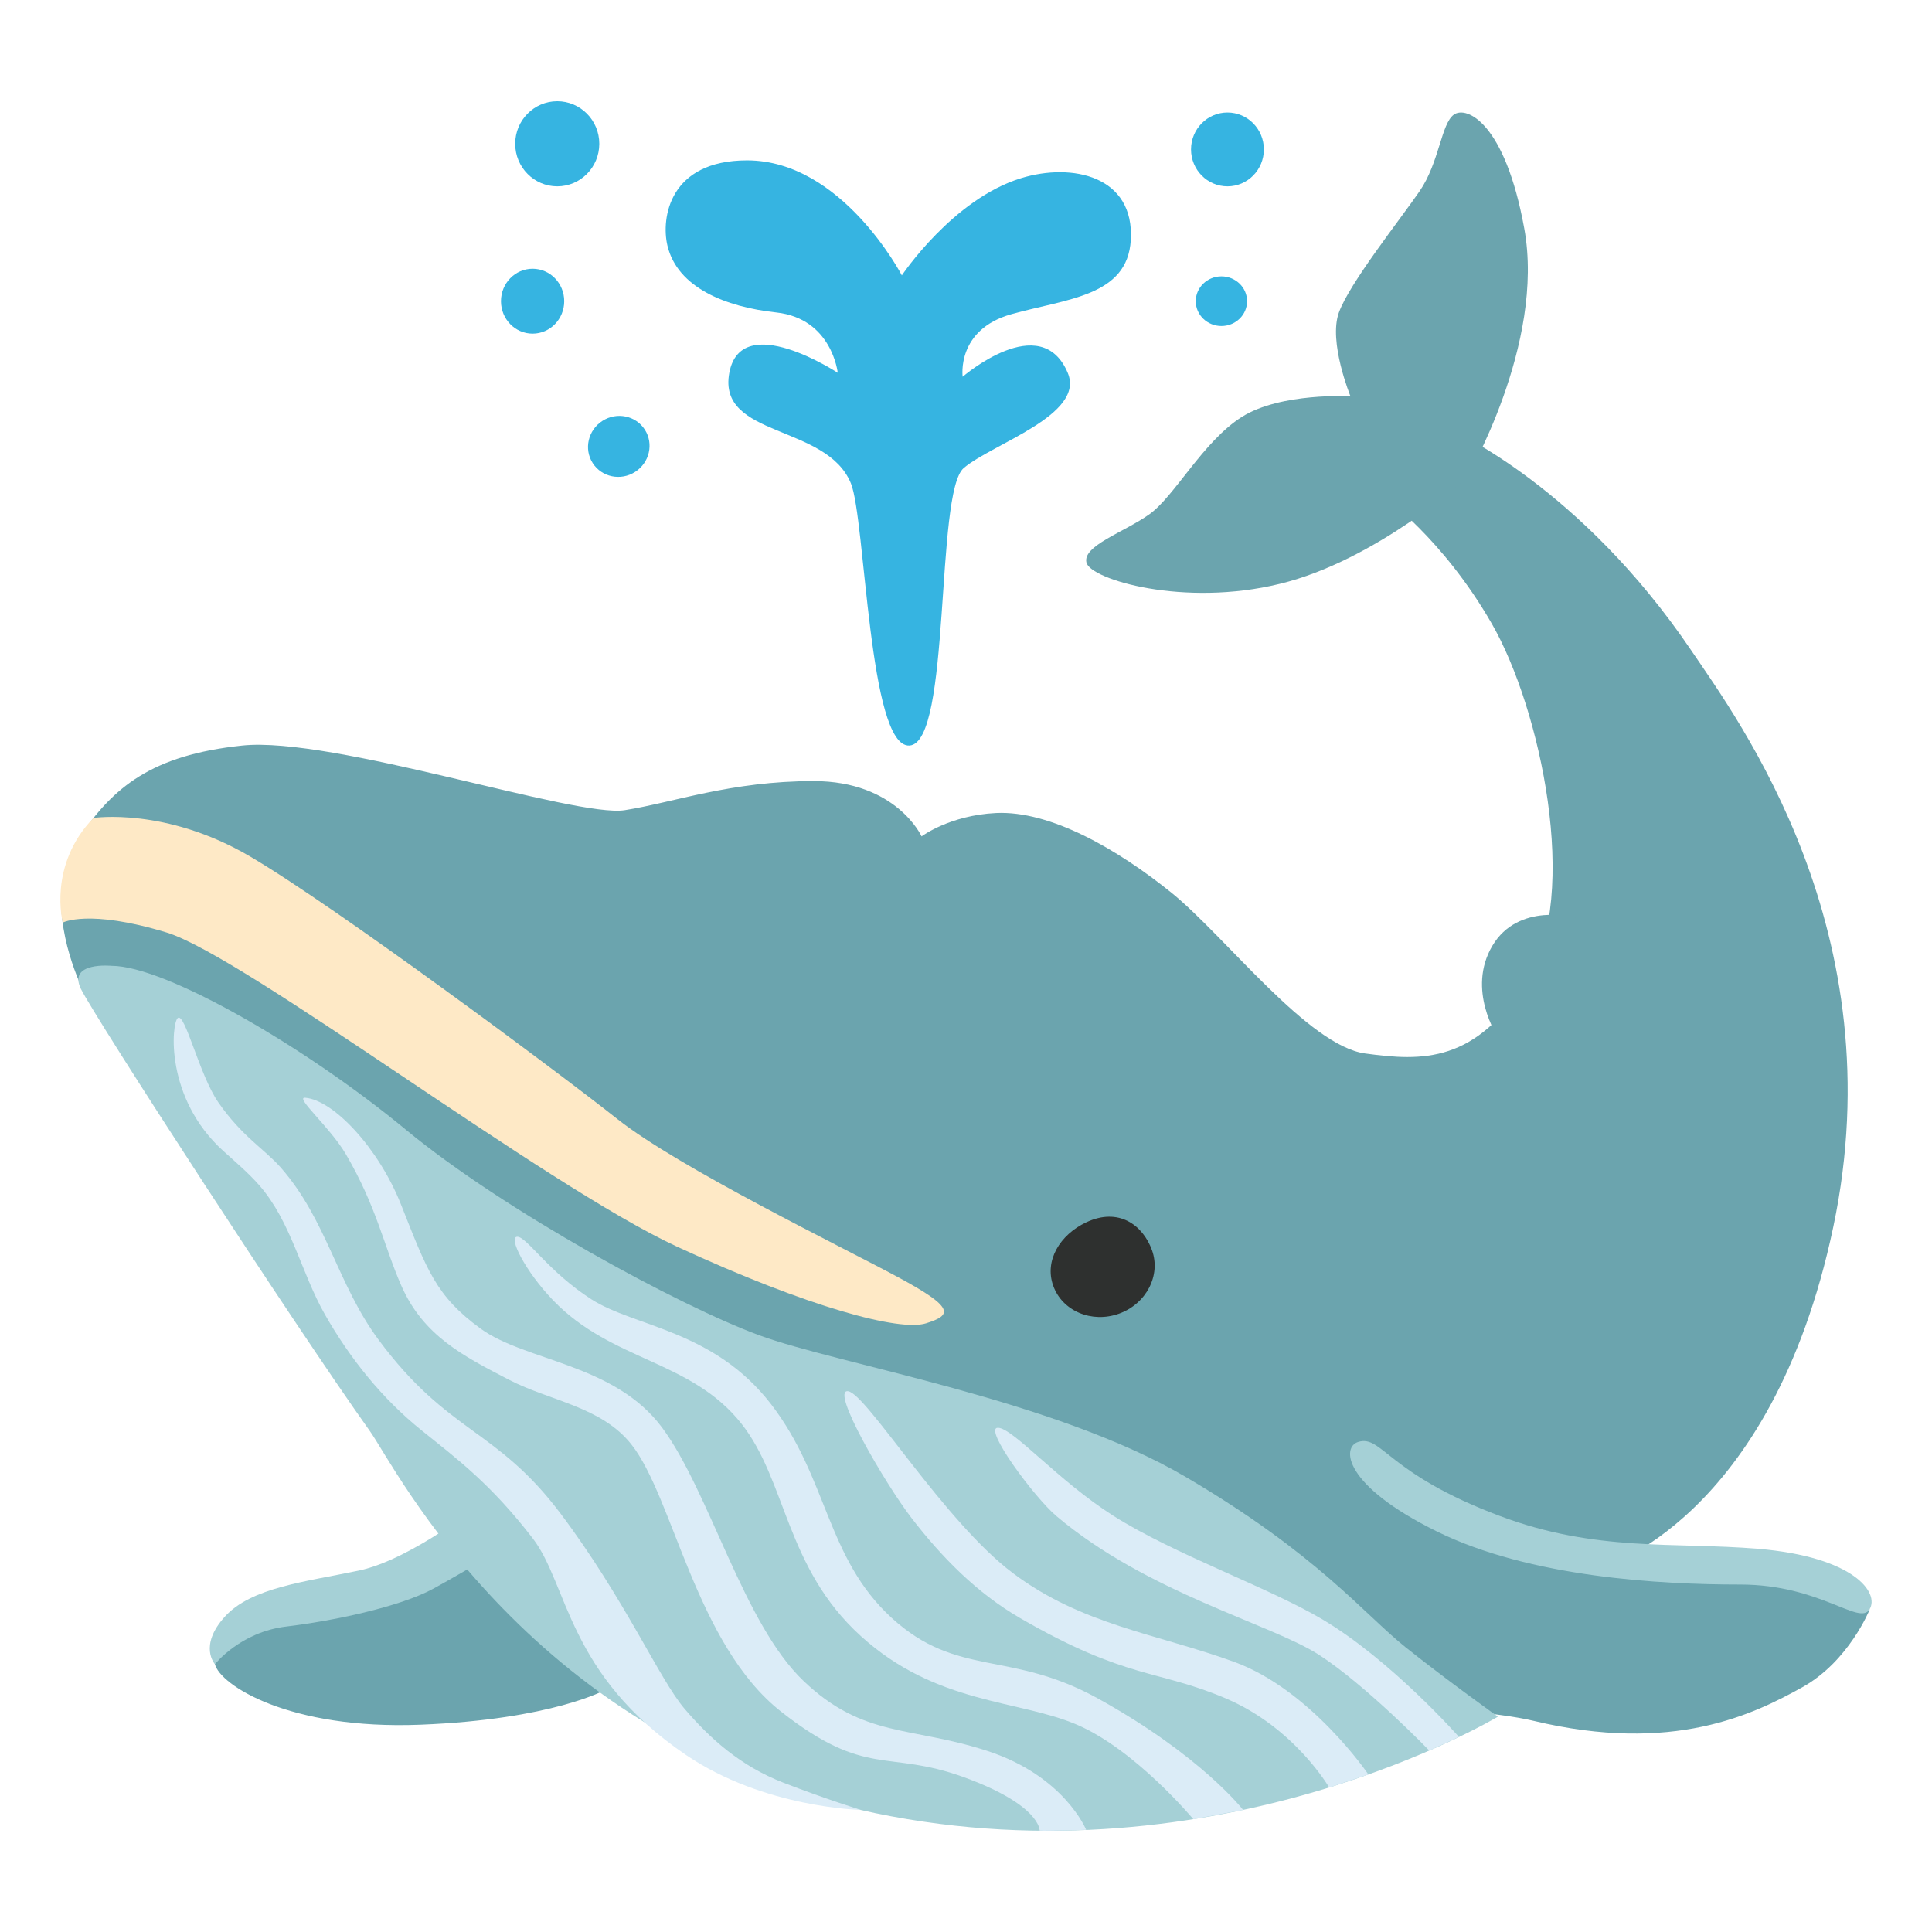
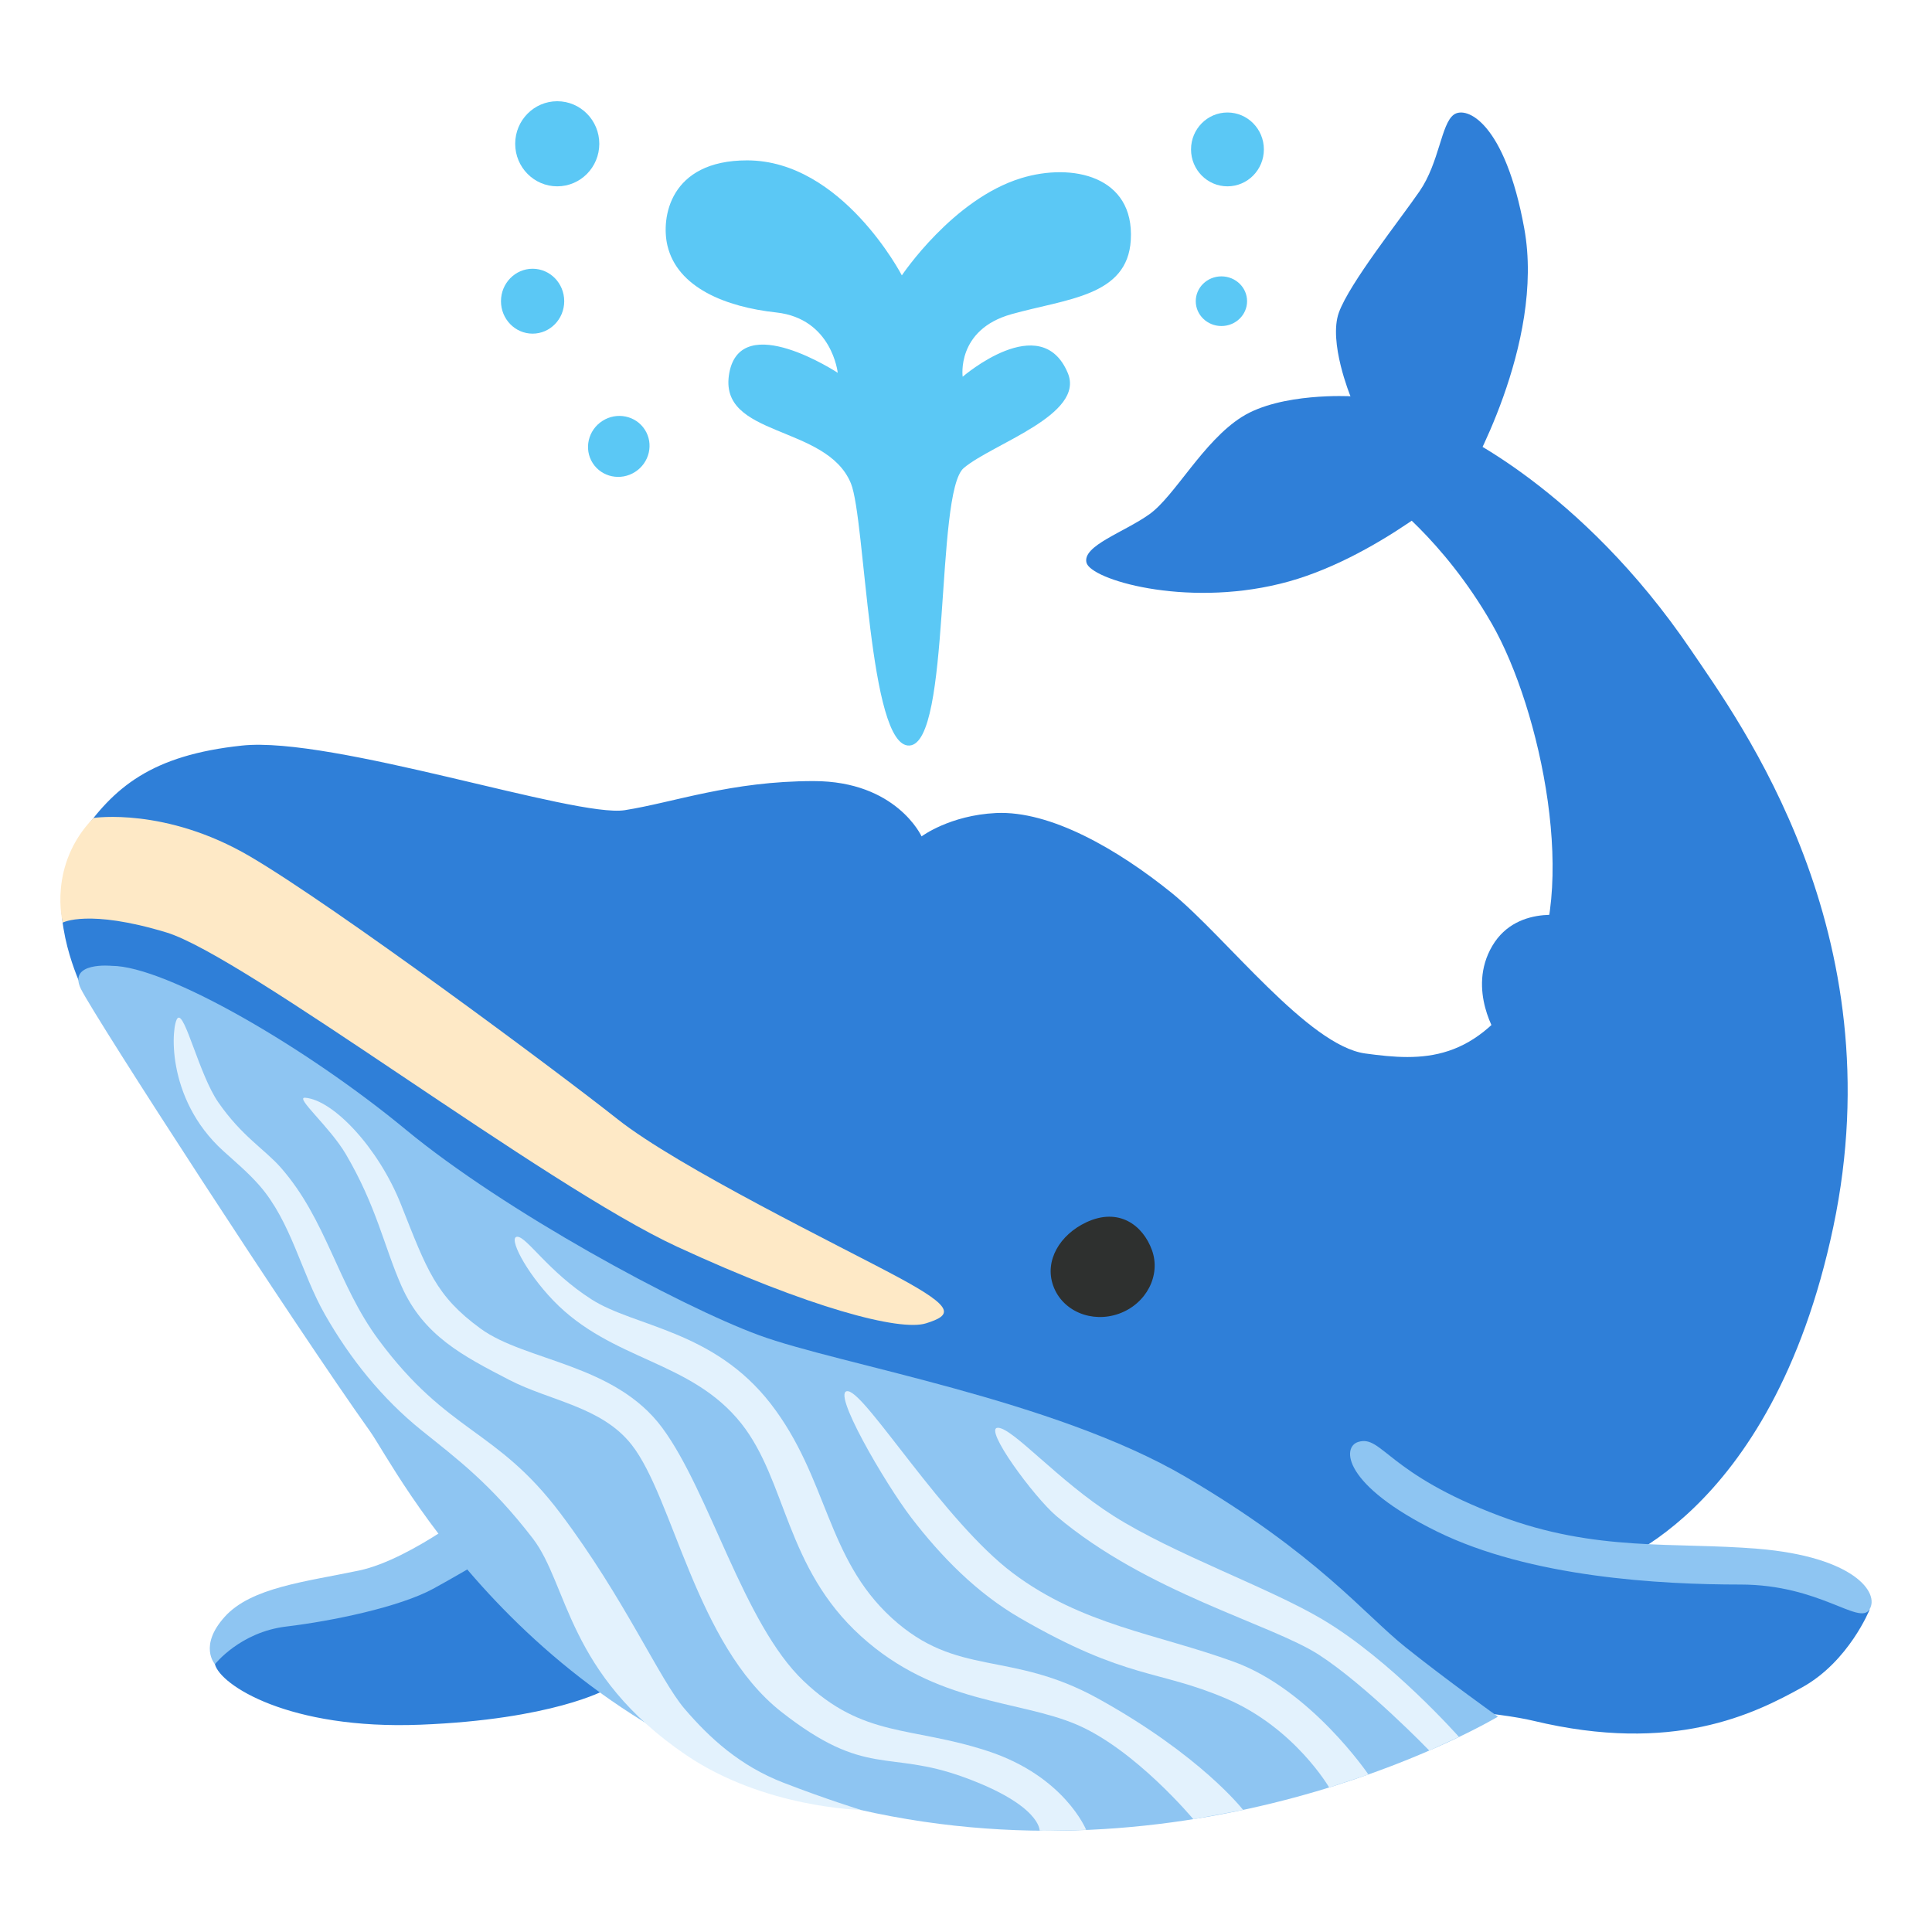
<svg xmlns="http://www.w3.org/2000/svg" version="1.1" id="Layer_3" x="0" y="0" viewBox="0 0 128 128" enable-background="new 0 0 128 128" xml:space="preserve">
  <g>
    <g>
-       <path fill="#36B4E1" d="M63.779,24.96c0,0-0.437-3.113,3.227-4.143     s7.693-1.176,7.912-4.914c0.25-4.247-3.883-5.132-7.256-4.102     c-4.539,1.385-7.912,6.444-7.912,6.444s-3.956-7.62-10.254-7.62     c-5.163,0-5.705,3.841-5.278,5.642c0.656,2.78,3.841,4.07,7.214,4.435     c3.696,0.406,4.07,3.997,4.07,3.997s-6.392-4.206-7.183,0     c-0.802,4.32,6.444,3.373,8.057,7.329c0.968,2.374,1.168,17.512,3.875,17.366     c2.78-0.146,1.695-16.773,3.6-18.386c1.905-1.614,8.057-3.519,6.892-6.298     C68.963,20.473,63.779,24.96,63.779,24.96z" />
-       <ellipse fill="#36B4E1" cx="81.322" cy="9.899" rx="2.413" ry="2.446" />
-       <ellipse fill="#36B4E1" cx="80.922" cy="19.955" rx="1.7" ry="1.645" />
-       <ellipse fill="#36B4E1" cx="36.919" cy="9.526" rx="2.786" ry="2.819" />
-       <ellipse fill="#36B4E1" cx="35.286" cy="19.955" rx="2.095" ry="2.15" />
-       <ellipse transform="matrix(0.8416752 -0.5399841 0.5399841 0.8416752 -9.479488 26.81997)" fill="#36B4E1" cx="40.996" cy="29.575" rx="2.051" ry="2.007" />
-       <path fill="#6BA4AE" d="M16.033,49.396c5.978-0.636,22.101,4.794,25.357,4.281     c3.256-0.513,7.031-1.928,12.517-1.928s7.151,3.664,7.151,3.664     s1.858-1.4,4.936-1.548c3.601-0.168,8.051,2.398,11.652,5.308     c3.572,2.911,9.036,10.11,12.805,10.623c3.769,0.513,7.37,0.681,10.794-4.963     c3.424-5.644,0.841-17.851-2.408-23.509s-7.191-8.438-7.191-8.438l1.151-4.983     l3.472,0.654c0,0,8.44,3.696,15.776,14.528     c3.165,4.674,13.532,18.67,9.417,38.196s-15.412,22.614-15.412,22.614     l13.192,0.513l4.627,2.23c0,0-1.371,3.424-4.45,5.141     c-3.217,1.786-8.564,4.45-17.819,2.23s-61.499-2.052-61.499-2.052     s-3.5,1.964-12.242,2.309c-8.732,0.345-13.274-2.635-13.619-4.007     c-0.345-1.371,3.059-3.276,3.059-3.276l9.423-2.052l8.397-5.486L16.975,80.442     c0,0-11.14-13.953-11.782-15.529s-2.234-6.029,0.042-9.404     S10.055,50.031,16.033,49.396z" />
-       <path fill="#6BA4AE" d="M97.141,31.716c0,0,5.25-8.906,3.844-16.588     c-1.272-6.997-3.822-8.139-4.665-7.533s-0.957,3.165-2.268,5.072     s-4.641,6.088-5.348,8.04c-0.707,1.952,0.768,5.547,0.768,5.547     s-4.614-0.259-7.191,1.365c-2.578,1.625-4.447,5.253-6.136,6.455     c-1.689,1.201-4.438,2.081-4.164,3.2s6.463,2.964,12.82,1.404     C91.141,37.145,97.141,31.716,97.141,31.716z" />
-       <path fill="#6BA4AE" d="M104.355,60.782c0,0-3.769-1.026-5.486,1.885     c-1.717,2.911,0.345,5.999,0.345,5.999L104.355,60.782z" />
+       <path fill="#5BC8F5" d="M63.779,24.96c0,0-0.437-3.113,3.227-4.143     s7.693-1.176,7.912-4.914c0.25-4.247-3.883-5.132-7.256-4.102     c-4.539,1.385-7.912,6.444-7.912,6.444s-3.956-7.62-10.254-7.62     c-5.163,0-5.705,3.841-5.278,5.642c0.656,2.78,3.841,4.07,7.214,4.435     c3.696,0.406,4.07,3.997,4.07,3.997s-6.392-4.206-7.183,0     c-0.802,4.32,6.444,3.373,8.057,7.329c0.968,2.374,1.168,17.512,3.875,17.366     c2.78-0.146,1.695-16.773,3.6-18.386c1.905-1.614,8.057-3.519,6.892-6.298     C68.963,20.473,63.779,24.96,63.779,24.96z" />
+       <ellipse fill="#5BC8F5" cx="81.322" cy="9.899" rx="2.413" ry="2.446" />
+       <ellipse fill="#5BC8F5" cx="80.922" cy="19.955" rx="1.7" ry="1.645" />
+       <ellipse fill="#5BC8F5" cx="36.919" cy="9.526" rx="2.786" ry="2.819" />
+       <ellipse fill="#5BC8F5" cx="35.286" cy="19.955" rx="2.095" ry="2.15" />
+       <ellipse transform="matrix(0.8416752 -0.5399841 0.5399841 0.8416752 -9.479488 26.81997)" fill="#5BC8F5" cx="40.996" cy="29.575" rx="2.051" ry="2.007" />
+       <path fill="#2F7FD8" d="M16.033,49.396c5.978-0.636,22.101,4.794,25.357,4.281     c3.256-0.513,7.031-1.928,12.517-1.928s7.151,3.664,7.151,3.664     s1.858-1.4,4.936-1.548c3.601-0.168,8.051,2.398,11.652,5.308     c3.572,2.911,9.036,10.11,12.805,10.623c3.769,0.513,7.37,0.681,10.794-4.963     c3.424-5.644,0.841-17.851-2.408-23.509s-7.191-8.438-7.191-8.438l1.151-4.983     l3.472,0.654c0,0,8.44,3.696,15.776,14.528     c3.165,4.674,13.532,18.67,9.417,38.196s-15.412,22.614-15.412,22.614     l13.192,0.513l4.627,2.23c0,0-1.371,3.424-4.45,5.141     c-3.217,1.786-8.564,4.45-17.819,2.23s-61.499-2.052-61.499-2.052     s-3.5,1.964-12.242,2.309c-8.732,0.345-13.274-2.635-13.619-4.007     c-0.345-1.371,3.059-3.276,3.059-3.276l9.423-2.052l8.397-5.486L16.975,80.442     c0,0-11.14-13.953-11.782-15.529s-2.234-6.029,0.042-9.404     S10.055,50.031,16.033,49.396z" />
+       <path fill="#2F7FD8" d="M97.141,31.716c0,0,5.25-8.906,3.844-16.588     c-1.272-6.997-3.822-8.139-4.665-7.533s-0.957,3.165-2.268,5.072     s-4.641,6.088-5.348,8.04c-0.707,1.952,0.768,5.547,0.768,5.547     s-4.614-0.259-7.191,1.365c-2.578,1.625-4.447,5.253-6.136,6.455     c-1.689,1.201-4.438,2.081-4.164,3.2s6.463,2.964,12.82,1.404     C91.141,37.145,97.141,31.716,97.141,31.716z" />
+       <path fill="#2F7FD8" d="M104.355,60.782c0,0-3.769-1.026-5.486,1.885     c-1.717,2.911,0.345,5.999,0.345,5.999L104.355,60.782z" />
      <path fill="#2E302F" d="M76.322,82.83c0.602,1.667-0.375,3.552-2.181,4.203     c-1.806,0.651-3.759-0.168-4.361-1.845c-0.602-1.667,0.444-3.384,2.181-4.203     C74.112,79.969,75.721,81.162,76.322,82.83z" />
-       <path fill="#A5D0D6" d="M7.389,63.989c3.611,0,12.95,5.442,19.492,10.849     S45.01,86.518,50.289,88.462c5.279,1.944,19.522,4.252,28.274,9.392     s11.79,9.07,14.572,11.29c2.782,2.22,6.107,4.588,6.107,4.588     s-18.47,11.11-41.252,6.394c-22.782-4.716-31.792-22.936-33.468-25.288     C19.422,87.676,6.333,67.482,5.356,65.509C4.478,63.703,7.389,63.989,7.389,63.989z" />
-       <path fill="#A5D0D6" d="M89.998,95.528c-1.135,0.335-1.016,2.871,5.19,5.93     s14.839,3.522,20.118,3.522c5.279,0,7.874,2.743,8.554,1.648     c0.681-1.095-1.016-3.483-7.38-4.016c-5.555-0.464-10.745,0.227-17.128-2.181     C91.902,97.63,91.566,95.065,89.998,95.528z" />
-       <path fill="#A5D0D6" d="M32.12,99.425c0,0-4.815,3.887-8.337,4.627     s-7.134,1.115-8.89,3.059c-1.756,1.944-0.651,3.147-0.651,3.147     s1.667-2.131,4.726-2.496c3.059-0.365,7.499-1.293,9.719-2.496     c2.22-1.204,7.311-4.262,7.311-4.262L32.12,99.425z" />
-       <path fill="#DBECF7" d="M66.112,94.594c-0.991-0.001,2.392,4.59,3.876,5.848     c6.019,5.091,14.238,7.153,17.385,9.186s7.322,6.352,7.322,6.352l1.963-0.906     c0,0-4.489-5.091-9.077-7.805c-3.572-2.111-9.781-4.289-13.794-6.828     C70.111,98.116,67.103,94.595,66.112,94.594z" />
-       <path fill="#DBECF7" d="M67.581,107.201c7.094,4.105,9.127,3.394,13.665,5.338     c4.539,1.944,6.815,5.888,6.815,5.888l2.6-0.861c0,0-3.801-5.609-8.902-7.464     c-5.091-1.855-10.064-2.435-14.642-5.871     c-4.578-3.436-9.693-11.874-10.925-12.058     c-1.233-0.183,2.463,6.137,4.183,8.378     C62.371,103.151,64.726,105.547,67.581,107.201z" />
-       <path fill="#DBECF7" d="M25.085,88.77c4.627,6.236,7.775,5.831,12.037,11.485     c4.262,5.654,6.571,11.021,8.239,12.965c1.667,1.944,3.661,3.769,6.532,4.884     c2.851,1.105,5.141,1.806,5.141,1.806s-6.394-0.118-11.574-3.631     c-7.883-5.35-7.815-11.3-10.163-14.356c-2.782-3.611-4.993-5.249-7.361-7.153     c-2.622-2.108-4.742-4.758-6.405-7.673c-1.579-2.767-2.232-6.144-4.352-8.567     c-0.722-0.824-1.564-1.534-2.377-2.268c-3.906-3.532-3.438-8.467-3.026-8.815     c0.477-0.404,1.424,3.762,2.686,5.584c1.57,2.267,3.082,3.118,4.138,4.322     C21.644,80.816,22.347,85.08,25.085,88.77z" />
-       <path fill="#DBECF7" d="M20.216,72.728c-0.71-0.056,1.632,1.932,2.685,3.719     c2.047,3.472,2.547,6.152,3.698,8.755c1.454,3.289,4.066,4.629,7.142,6.221     c2.701,1.397,6.111,1.766,8.097,4.283c2.772,3.513,4.262,13.241,9.906,17.691     c5.654,4.44,7.035,2.496,12.126,4.351s5.008,3.534,5.008,3.534     c0.269,0.041,3.083-0.051,3.083-0.051s-1.431-3.552-6.522-5.219     c-5.091-1.667-8.229-0.849-12.205-4.647c-3.986-3.799-6.206-12.501-9.354-16.763     c-3.147-4.262-9.063-4.409-12.035-6.574s-3.559-3.889-5.276-8.221     C25.08,76.05,22.087,72.875,20.216,72.728z" />
-       <path fill="#DBECF7" d="M49.117,94.315c3.009,3.809,2.914,9.541,7.917,14.08     c5.002,4.539,10.429,4.203,14.316,5.871c3.887,1.667,7.713,6.263,7.713,6.263     l3.296-0.617c0,0-2.77-3.594-9.618-7.383c-5.841-3.226-9.314-1.362-13.665-5.338     c-4.351-3.986-4.207-9.255-8.005-14.178c-3.799-4.904-9.025-5.095-11.887-6.929     c-2.862-1.834-4.284-4.146-4.912-4.146s0.537,2.304,2.38,4.219     C40.547,90.202,45.761,90.089,49.117,94.315z" />
+       <path fill="#8EC5F2" d="M7.389,63.989c3.611,0,12.95,5.442,19.492,10.849     S45.01,86.518,50.289,88.462c5.279,1.944,19.522,4.252,28.274,9.392     s11.79,9.07,14.572,11.29c2.782,2.22,6.107,4.588,6.107,4.588     s-18.47,11.11-41.252,6.394c-22.782-4.716-31.792-22.936-33.468-25.288     C19.422,87.676,6.333,67.482,5.356,65.509C4.478,63.703,7.389,63.989,7.389,63.989z" />
+       <path fill="#8EC5F2" d="M89.998,95.528c-1.135,0.335-1.016,2.871,5.19,5.93     s14.839,3.522,20.118,3.522c5.279,0,7.874,2.743,8.554,1.648     c0.681-1.095-1.016-3.483-7.38-4.016c-5.555-0.464-10.745,0.227-17.128-2.181     C91.902,97.63,91.566,95.065,89.998,95.528z" />
+       <path fill="#8EC5F2" d="M32.12,99.425c0,0-4.815,3.887-8.337,4.627     s-7.134,1.115-8.89,3.059c-1.756,1.944-0.651,3.147-0.651,3.147     s1.667-2.131,4.726-2.496c3.059-0.365,7.499-1.293,9.719-2.496     c2.22-1.204,7.311-4.262,7.311-4.262L32.12,99.425z" />
+       <path fill="#E3F2FD" d="M66.112,94.594c-0.991-0.001,2.392,4.59,3.876,5.848     c6.019,5.091,14.238,7.153,17.385,9.186s7.322,6.352,7.322,6.352l1.963-0.906     c0,0-4.489-5.091-9.077-7.805c-3.572-2.111-9.781-4.289-13.794-6.828     C70.111,98.116,67.103,94.595,66.112,94.594z" />
+       <path fill="#E3F2FD" d="M67.581,107.201c7.094,4.105,9.127,3.394,13.665,5.338     c4.539,1.944,6.815,5.888,6.815,5.888l2.6-0.861c0,0-3.801-5.609-8.902-7.464     c-5.091-1.855-10.064-2.435-14.642-5.871     c-4.578-3.436-9.693-11.874-10.925-12.058     c-1.233-0.183,2.463,6.137,4.183,8.378     C62.371,103.151,64.726,105.547,67.581,107.201z" />
+       <path fill="#E3F2FD" d="M25.085,88.77c4.627,6.236,7.775,5.831,12.037,11.485     c4.262,5.654,6.571,11.021,8.239,12.965c1.667,1.944,3.661,3.769,6.532,4.884     c2.851,1.105,5.141,1.806,5.141,1.806s-6.394-0.118-11.574-3.631     c-7.883-5.35-7.815-11.3-10.163-14.356c-2.782-3.611-4.993-5.249-7.361-7.153     c-2.622-2.108-4.742-4.758-6.405-7.673c-1.579-2.767-2.232-6.144-4.352-8.567     c-0.722-0.824-1.564-1.534-2.377-2.268c-3.906-3.532-3.438-8.467-3.026-8.815     c0.477-0.404,1.424,3.762,2.686,5.584c1.57,2.267,3.082,3.118,4.138,4.322     C21.644,80.816,22.347,85.08,25.085,88.77z" />
+       <path fill="#E3F2FD" d="M20.216,72.728c-0.71-0.056,1.632,1.932,2.685,3.719     c2.047,3.472,2.547,6.152,3.698,8.755c1.454,3.289,4.066,4.629,7.142,6.221     c2.701,1.397,6.111,1.766,8.097,4.283c2.772,3.513,4.262,13.241,9.906,17.691     c5.654,4.44,7.035,2.496,12.126,4.351s5.008,3.534,5.008,3.534     c0.269,0.041,3.083-0.051,3.083-0.051s-1.431-3.552-6.522-5.219     c-5.091-1.667-8.229-0.849-12.205-4.647c-3.986-3.799-6.206-12.501-9.354-16.763     c-3.147-4.262-9.063-4.409-12.035-6.574s-3.559-3.889-5.276-8.221     C25.08,76.05,22.087,72.875,20.216,72.728z" />
+       <path fill="#E3F2FD" d="M49.117,94.315c3.009,3.809,2.914,9.541,7.917,14.08     c5.002,4.539,10.429,4.203,14.316,5.871c3.887,1.667,7.713,6.263,7.713,6.263     l3.296-0.617c0,0-2.77-3.594-9.618-7.383c-5.841-3.226-9.314-1.362-13.665-5.338     c-4.351-3.986-4.207-9.255-8.005-14.178c-3.799-4.904-9.025-5.095-11.887-6.929     c-2.862-1.834-4.284-4.146-4.912-4.146s0.537,2.304,2.38,4.219     C40.547,90.202,45.761,90.089,49.117,94.315z" />
      <path fill="#FEE9C6" d="M4.158,61.125c0,0,1.686-0.917,6.861,0.65     c5.174,1.567,25.079,16.776,33.847,20.825s14.745,5.619,16.481,5.075     c1.735-0.544,1.929-1.026-1.832-3.05c-3.76-2.025-14.559-7.275-18.608-10.483     c-4.049-3.208-18.755-14.126-24.347-17.404s-10.366-2.546-10.366-2.546     C3.156,57.32,4.158,61.125,4.158,61.125z" />
    </g>
  </g>
</svg>
